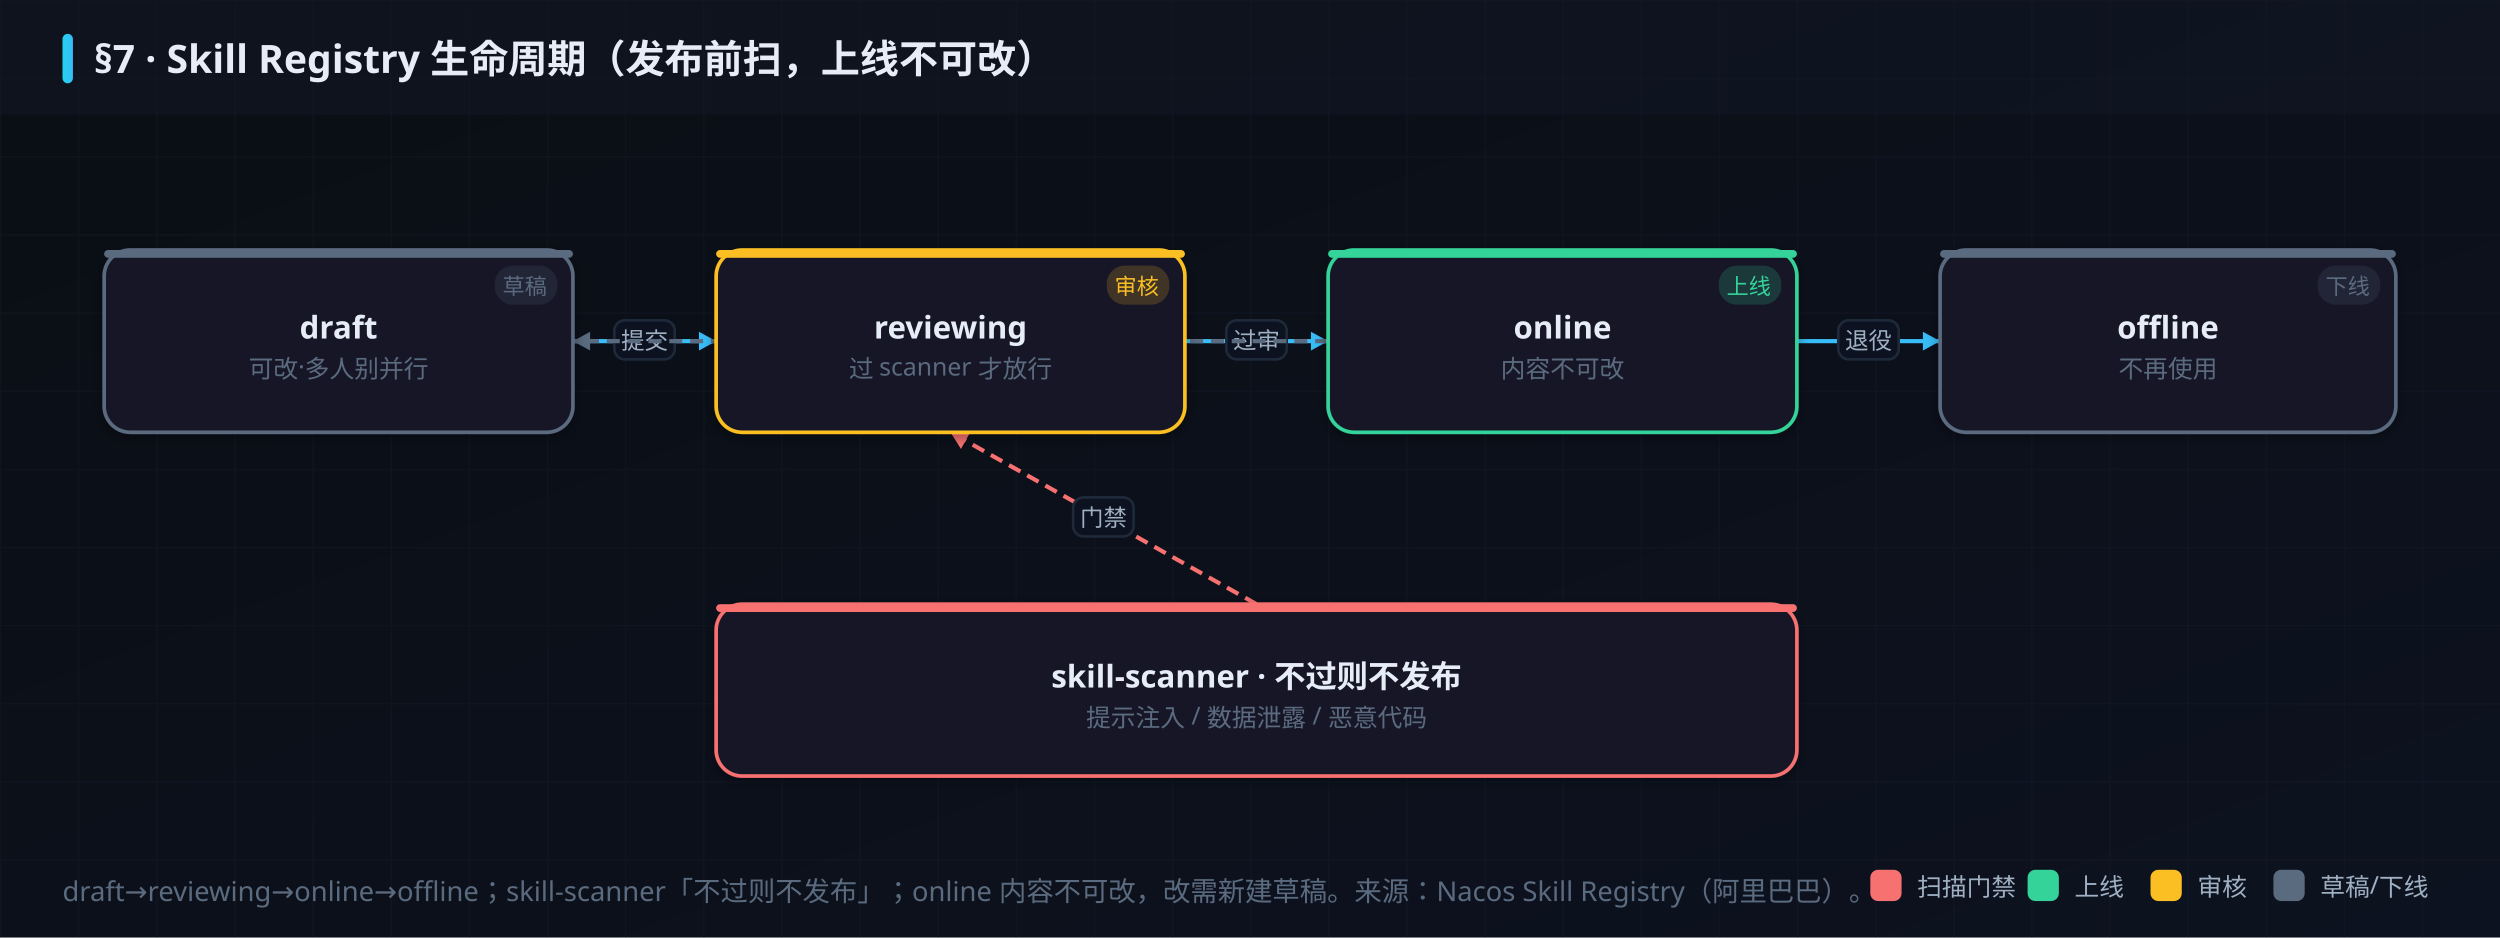
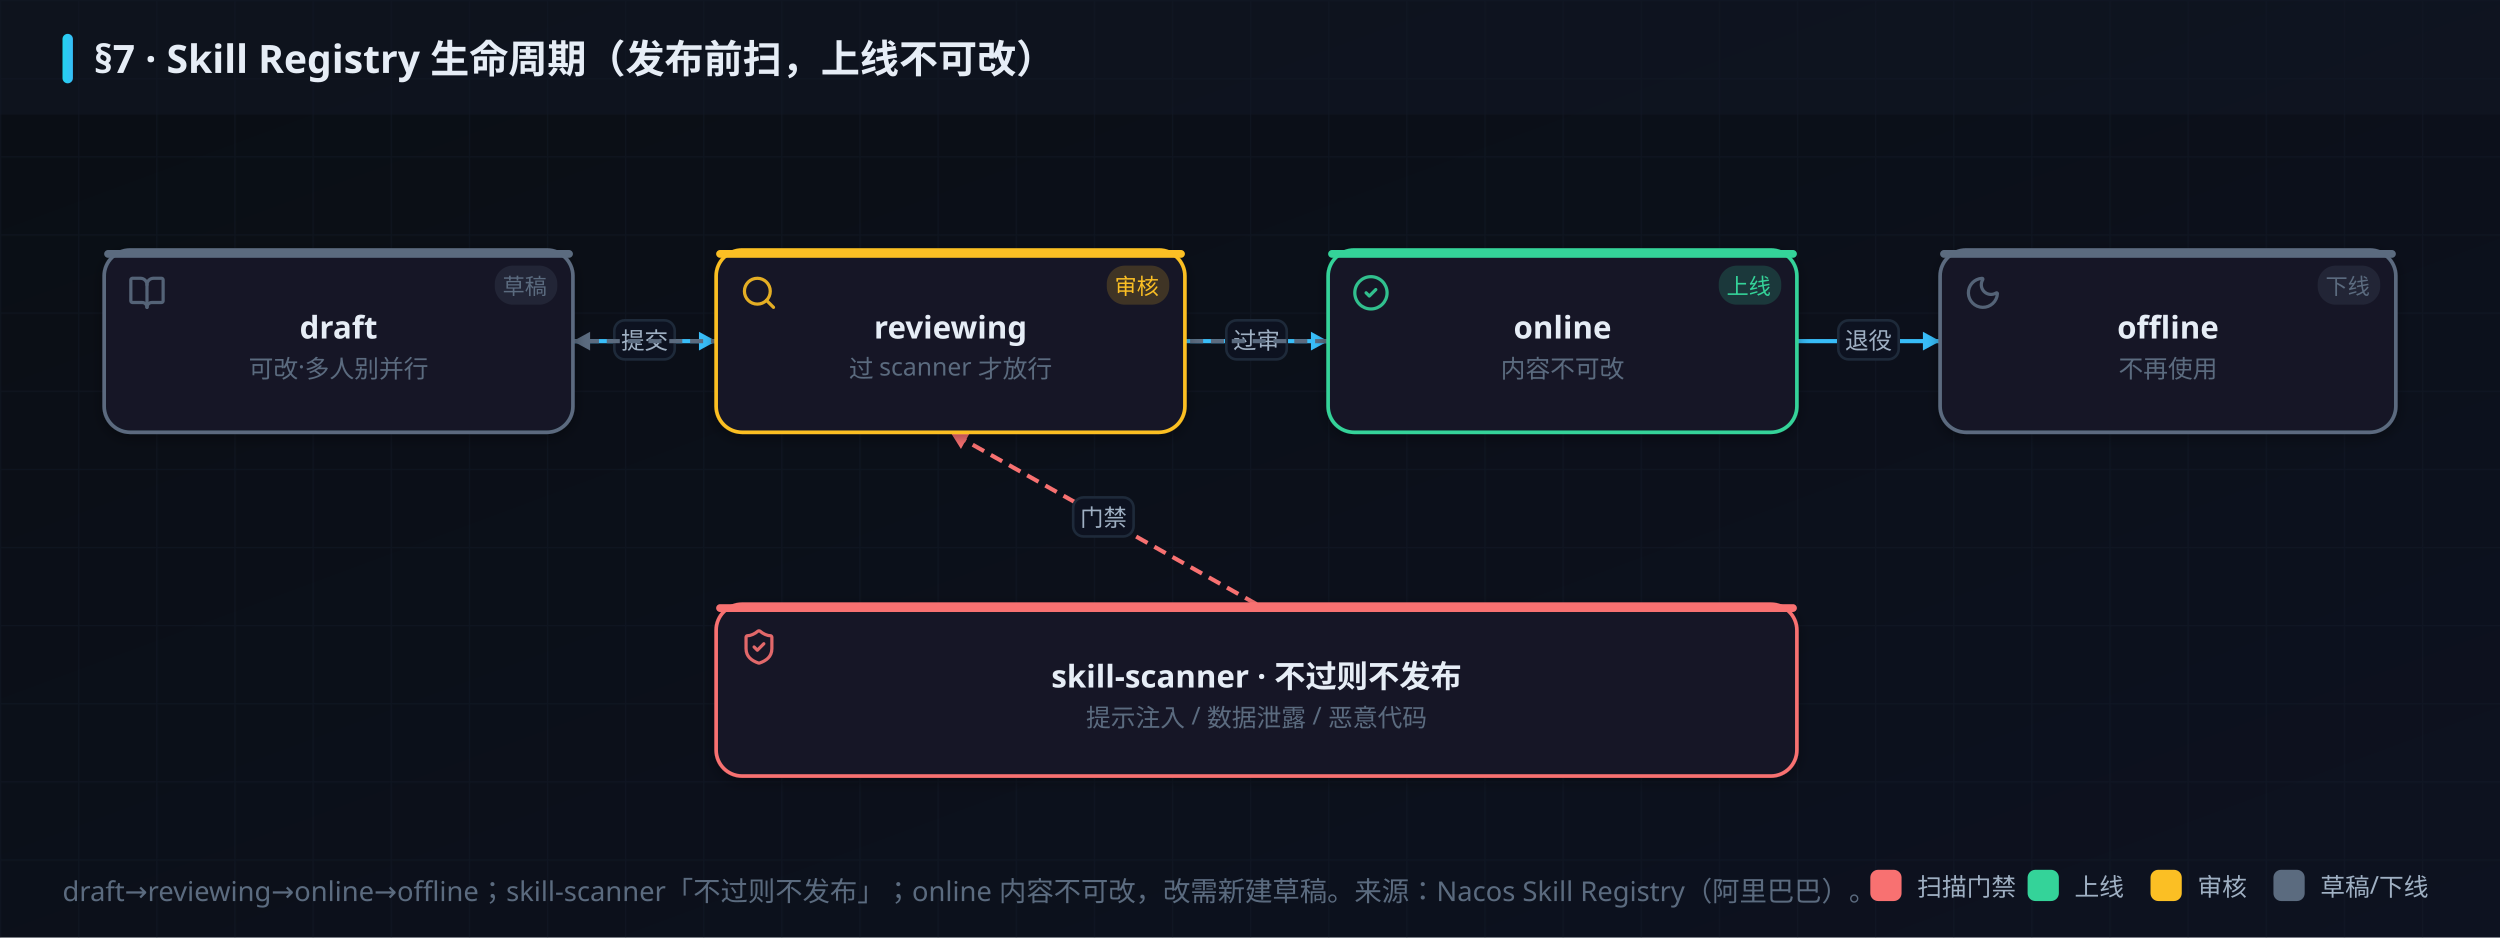
<svg xmlns="http://www.w3.org/2000/svg" viewBox="0 0 960 360" font-family="PingFang SC,Microsoft YaHei,sans-serif">
  <defs>
    <linearGradient id="dbg" x1="0" y1="0" x2="1" y2="1">
      <stop offset="0" stop-color="#0a0e14" />
      <stop offset="1" stop-color="#0d1220" />
    </linearGradient>
    <linearGradient id="dac" x1="0" y1="0" x2="1" y2="0">
      <stop offset="0" stop-color="#22d3ee" />
      <stop offset="1" stop-color="#38bdf8" />
    </linearGradient>
    <pattern id="dgrid" width="30" height="30" patternUnits="userSpaceOnUse">
      <path d="M30 0H0V30" fill="none" stroke="#16202e" stroke-width="1" />
    </pattern>
    <filter id="dsh" x="-20%" y="-20%" width="140%" height="140%">
      <feDropShadow dx="0" dy="1.5" stdDeviation="2.5" flood-color="#000" flood-opacity="0.35" />
    </filter>
  </defs>
  <rect width="960" height="360" fill="url(#dbg)" />
  <rect width="960" height="360" fill="url(#dgrid)" opacity="0.35" />
  <rect x="0" y="0" width="960" height="44" fill="#121826" opacity="0.5" />
  <rect x="24" y="13" width="4" height="19" rx="2" fill="url(#dac)" />
  <text x="36" y="28" font-size="15" font-weight="750" fill="#e6edf6">§7 · Skill Registry 生命周期（发布前扫，上线不可改）</text>
  <line x1="220.0" y1="131.0" x2="275.0" y2="131.0" stroke="#38bdf8" stroke-width="1.6" />
  <path d="M275 131 L268.4 134.6 L268.4 127.4 z" fill="#38bdf8" />
  <rect x="235.9" y="123" width="23.2" height="15" rx="4" fill="#0d1220" stroke="#1e2a3a" />
  <text x="247.5" y="134" font-size="9" fill="#9fb0c3" text-anchor="middle">提交</text>
  <line x1="455.0" y1="131.0" x2="510.0" y2="131.0" stroke="#38bdf8" stroke-width="1.6" />
  <path d="M510 131 L503.4 134.6 L503.4 127.4 z" fill="#38bdf8" />
  <rect x="470.9" y="123" width="23.2" height="15" rx="4" fill="#0d1220" stroke="#1e2a3a" />
  <text x="482.5" y="134" font-size="9" fill="#9fb0c3" text-anchor="middle">过审</text>
  <line x1="690.0" y1="131.0" x2="745.0" y2="131.0" stroke="#38bdf8" stroke-width="1.6" />
  <path d="M745 131 L738.4 134.6 L738.4 127.4 z" fill="#38bdf8" />
  <rect x="705.9" y="123" width="23.2" height="15" rx="4" fill="#0d1220" stroke="#1e2a3a" />
  <text x="717.5" y="134" font-size="9" fill="#9fb0c3" text-anchor="middle">退役</text>
  <line x1="482.5" y1="232.0" x2="365.0" y2="166.0" stroke="#f87171" stroke-width="1.6" stroke-dasharray="5 3" />
  <path d="M365 166 L372.5 166.1 L369.0 172.4 z" fill="#f87171" />
  <rect x="412.1" y="191" width="23.2" height="15" rx="4" fill="#0d1220" stroke="#1e2a3a" />
  <text x="423.75" y="202" font-size="9" fill="#9fb0c3" text-anchor="middle">门禁</text>
  <line x1="510.0" y1="131.0" x2="220.0" y2="131.0" stroke="#5b6b7f" stroke-width="1.6" stroke-dasharray="5 3" />
  <path d="M220 131 L226.6 127.4 L226.6 134.6 z" fill="#5b6b7f" />
  <rect x="343.5" y="123" width="43" height="15" rx="4" fill="#0d1220" stroke="#1e2a3a" />
  <text x="365" y="134" font-size="9" fill="#9fb0c3" text-anchor="middle">改需新草稿</text>
  <rect x="40" y="96" width="180" height="70" rx="10" fill="#121826" stroke="#5b6b7f" stroke-width="1.4" filter="url(#dsh)" />
  <rect x="40" y="96" width="180" height="3" rx="1.5" fill="#5b6b7f" />
  <rect x="190" y="102" width="24" height="15" rx="7" fill="#5b6b7f" opacity="0.18" />
  <text x="210" y="113" font-size="8.5" fill="#5b6b7f" text-anchor="end">草稿</text>
+   <g transform="translate(49,105) scale(0.62)" fill="none" stroke="#5b6b7f" stroke-width="2" stroke-linecap="round" stroke-linejoin="round" opacity="0.9">
+     <path d="M12 7v14" />
+     <path d="M3 18a1 1 0 0 1-1-1V4a1 1 0 0 1 1-1h5a4 4 0 0 1 4 4 4 4 0 0 1 4-4h5a1 1 0 0 1 1 1v13a1 1 0 0 1-1 1h-6a3 3 0 0 0-3 3 3 3 0 0 0-3-3z" />
+   </g>
  <text x="130" y="130" font-size="12" font-weight="700" fill="#e6edf6" text-anchor="middle">draft</text>
  <text x="130" y="145" font-size="9.5" fill="#5b6b7f" text-anchor="middle">可改·多人别并行</text>
  <rect x="275" y="96" width="180" height="70" rx="10" fill="#121826" stroke="#fbbf24" stroke-width="1.4" filter="url(#dsh)" />
  <rect x="275" y="96" width="180" height="3" rx="1.5" fill="#fbbf24" />
  <rect x="425" y="102" width="24" height="15" rx="7" fill="#fbbf24" opacity="0.18" />
  <text x="445" y="113" font-size="8.5" fill="#fbbf24" text-anchor="end">审核</text>
+   <g transform="translate(284,105) scale(0.62)" fill="none" stroke="#fbbf24" stroke-width="2" stroke-linecap="round" stroke-linejoin="round" opacity="0.9">
+     <path d="m21 21-4.34-4.34" />
+     <circle cx="11" cy="11" r="8" />
+   </g>
  <text x="365" y="130" font-size="12" font-weight="700" fill="#e6edf6" text-anchor="middle">reviewing</text>
  <text x="365" y="145" font-size="9.5" fill="#5b6b7f" text-anchor="middle">过 scanner 才放行</text>
  <rect x="510" y="96" width="180" height="70" rx="10" fill="#121826" stroke="#34d399" stroke-width="1.4" filter="url(#dsh)" />
  <rect x="510" y="96" width="180" height="3" rx="1.5" fill="#34d399" />
  <rect x="660" y="102" width="24" height="15" rx="7" fill="#34d399" opacity="0.18" />
  <text x="680" y="113" font-size="8.5" fill="#34d399" text-anchor="end">上线</text>
+   <g transform="translate(519,105) scale(0.62)" fill="none" stroke="#34d399" stroke-width="2" stroke-linecap="round" stroke-linejoin="round" opacity="0.9">
+     <circle cx="12" cy="12" r="10" />
+     <path d="m9 12 2 2 4-4" />
+   </g>
  <text x="600" y="130" font-size="12" font-weight="700" fill="#e6edf6" text-anchor="middle">online</text>
  <text x="600" y="145" font-size="9.5" fill="#5b6b7f" text-anchor="middle">内容不可改</text>
  <rect x="745" y="96" width="175" height="70" rx="10" fill="#121826" stroke="#5b6b7f" stroke-width="1.4" filter="url(#dsh)" />
  <rect x="745" y="96" width="175" height="3" rx="1.5" fill="#5b6b7f" />
  <rect x="890" y="102" width="24" height="15" rx="7" fill="#5b6b7f" opacity="0.18" />
  <text x="910" y="113" font-size="8.5" fill="#5b6b7f" text-anchor="end">下线</text>
+   <g transform="translate(754,105) scale(0.62)" fill="none" stroke="#5b6b7f" stroke-width="2" stroke-linecap="round" stroke-linejoin="round" opacity="0.9">
+     <path d="M20.985 12.486a9 9 0 1 1-9.473-9.472c.405-.022.617.46.402.803a6 6 0 0 0 8.268 8.268c.344-.215.825-.004.803.401" />
+   </g>
  <text x="832.5" y="130" font-size="12" font-weight="700" fill="#e6edf6" text-anchor="middle">offline</text>
  <text x="832.5" y="145" font-size="9.5" fill="#5b6b7f" text-anchor="middle">不再使用</text>
  <rect x="275" y="232" width="415" height="66" rx="10" fill="#121826" stroke="#f87171" stroke-width="1.4" filter="url(#dsh)" />
  <rect x="275" y="232" width="415" height="3" rx="1.5" fill="#f87171" />
+   <g transform="translate(284,241) scale(0.62)" fill="none" stroke="#f87171" stroke-width="2" stroke-linecap="round" stroke-linejoin="round" opacity="0.9">
+     <path d="M20 13c0 5-3.5 7.5-7.66 8.95a1 1 0 0 1-.67-.01C7.5 20.5 4 18 4 13V6a1 1 0 0 1 1-1c2 0 4.5-1.2 6.24-2.72a1.17 1.17 0 0 1 1.52 0C14.51 3.81 17 5 19 5a1 1 0 0 1 1 1z" />
+     <path d="m9 12 2 2 4-4" />
+   </g>
  <text x="482.5" y="264" font-size="12" font-weight="700" fill="#e6edf6" text-anchor="middle">skill-scanner · 不过则不发布</text>
  <text x="482.5" y="279" font-size="9.5" fill="#5b6b7f" text-anchor="middle">提示注入 / 数据泄露 / 恶意代码</text>
  <rect x="718.2" y="334" width="12" height="12" rx="3" fill="#f87171" />
  <text x="736.2" y="344" font-size="9.5" fill="#9fb0c3">扫描门禁</text>
  <rect x="778.6" y="334" width="12" height="12" rx="3" fill="#34d399" />
  <text x="796.6" y="344" font-size="9.5" fill="#9fb0c3">上线</text>
  <rect x="825.8" y="334" width="12" height="12" rx="3" fill="#fbbf24" />
  <text x="843.8" y="344" font-size="9.5" fill="#9fb0c3">审核</text>
  <rect x="873" y="334" width="12" height="12" rx="3" fill="#5b6b7f" />
  <text x="891" y="344" font-size="9.5" fill="#9fb0c3">草稿/下线</text>
  <text x="24" y="346" font-size="10.5" fill="#5b6b7f">draft→reviewing→online→offline；skill-scanner「不过则不发布」；online 内容不可改，改需新建草稿。来源：Nacos Skill Registry（阿里巴巴）。</text>
</svg>
